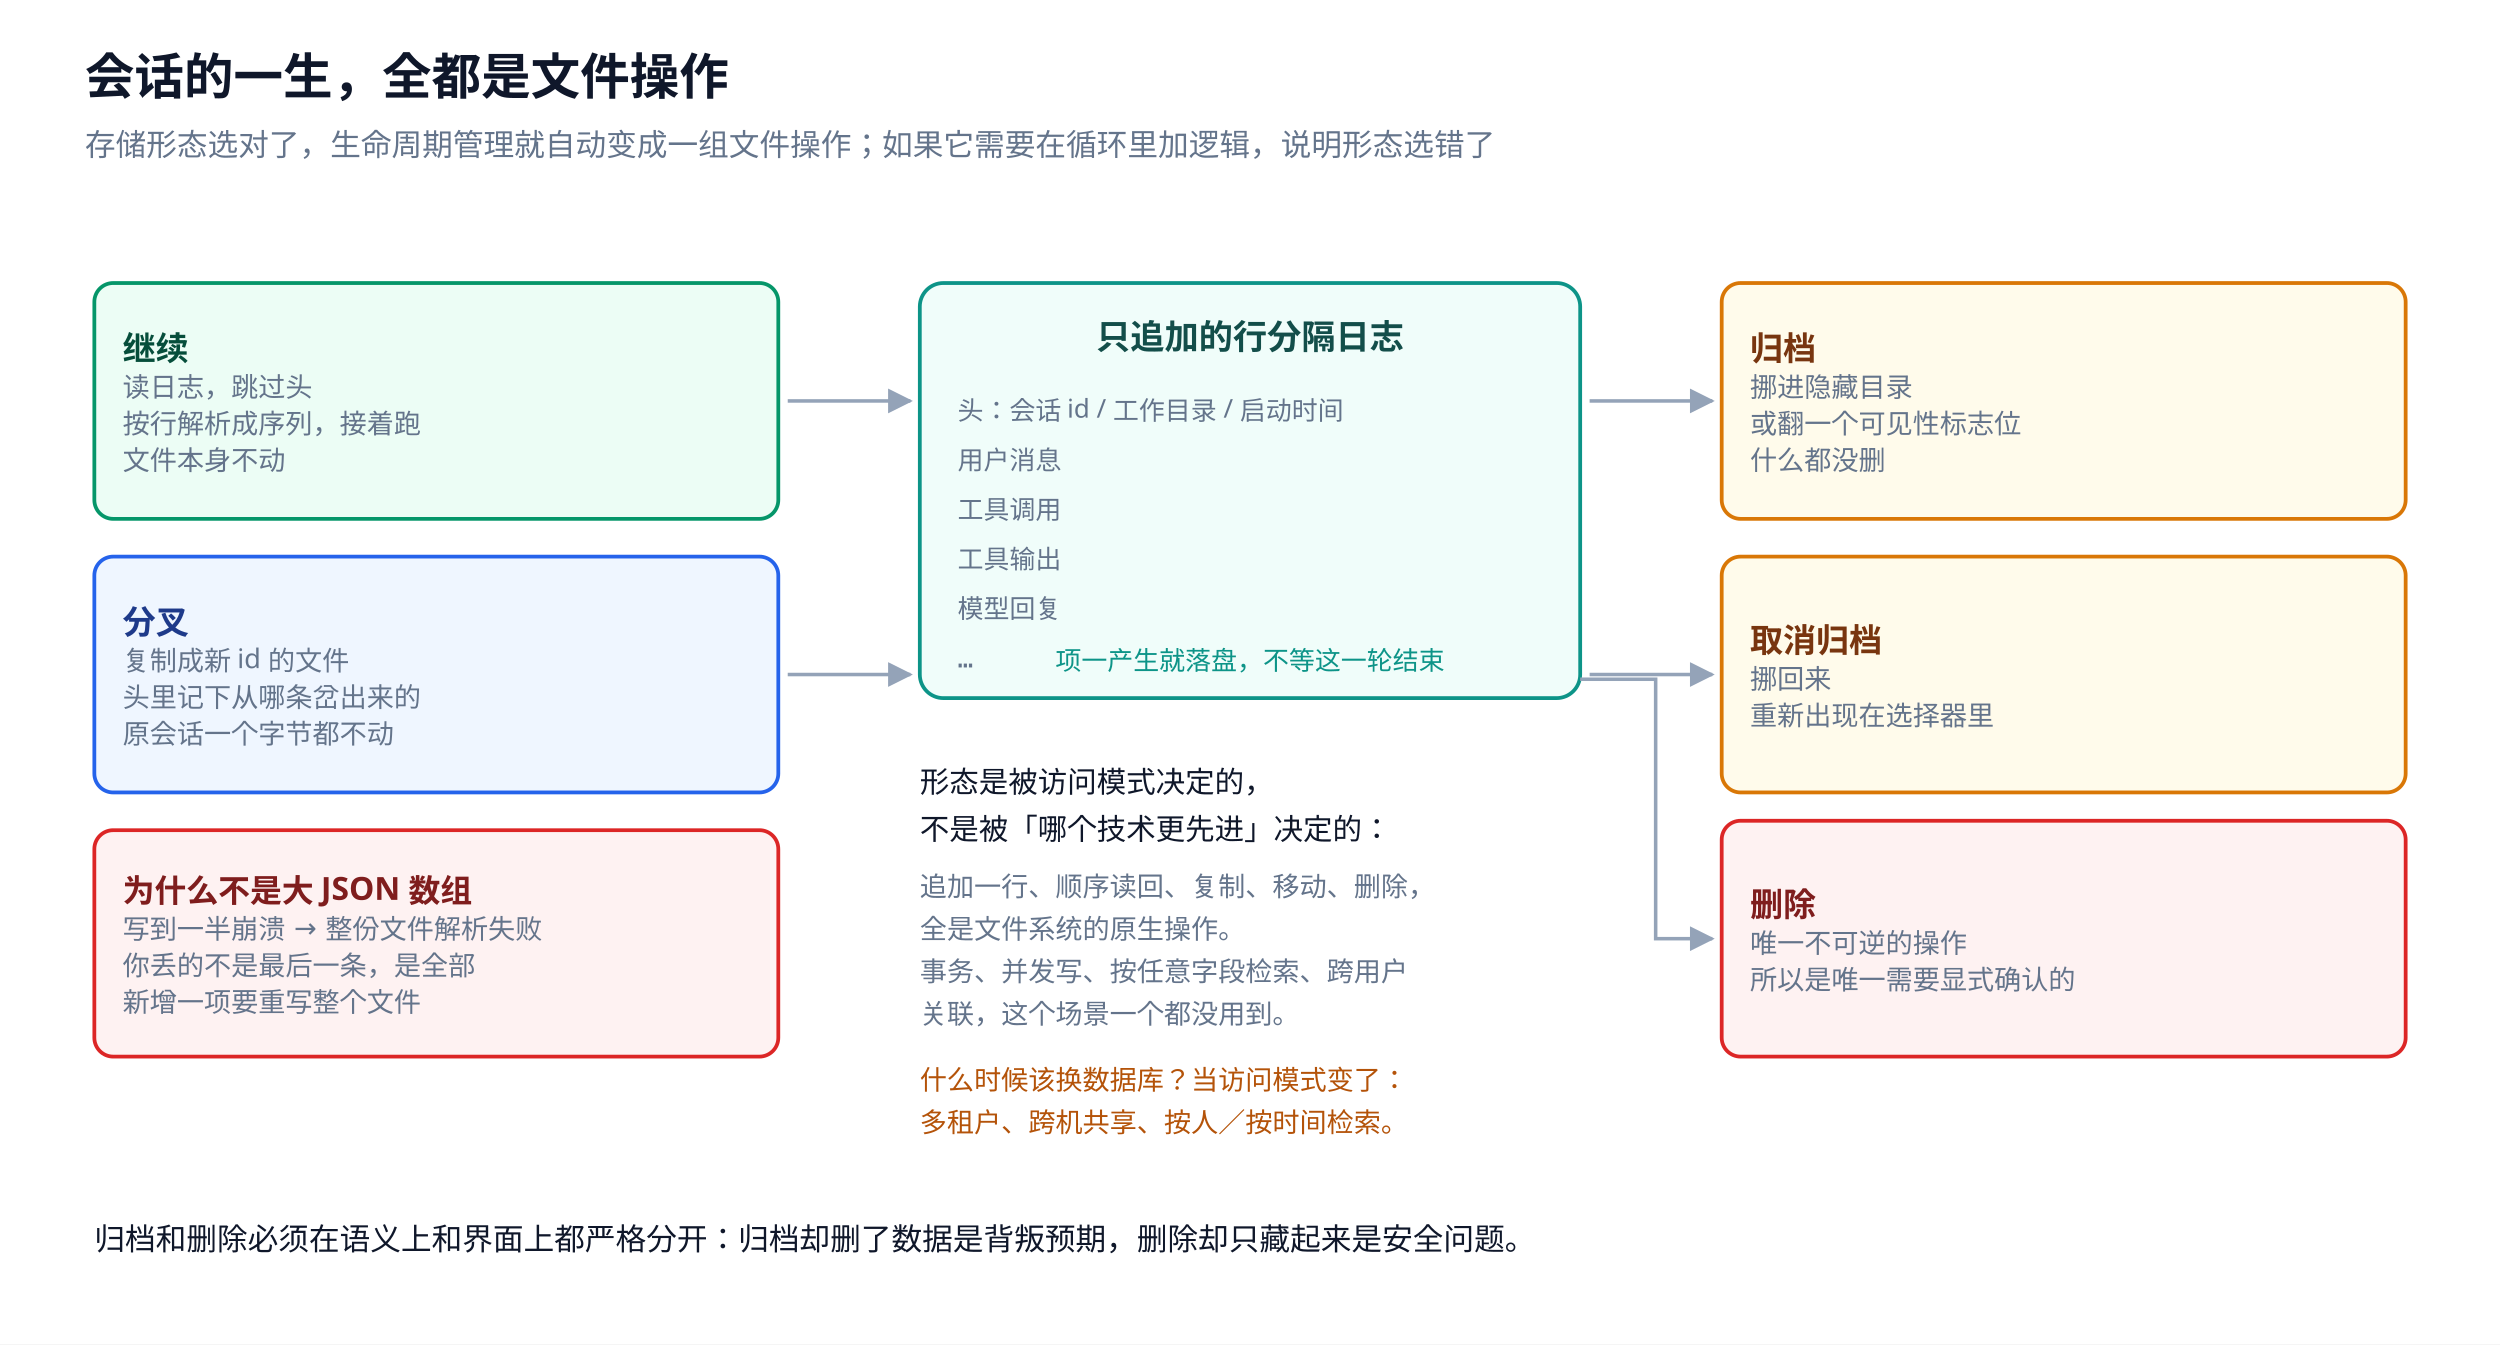
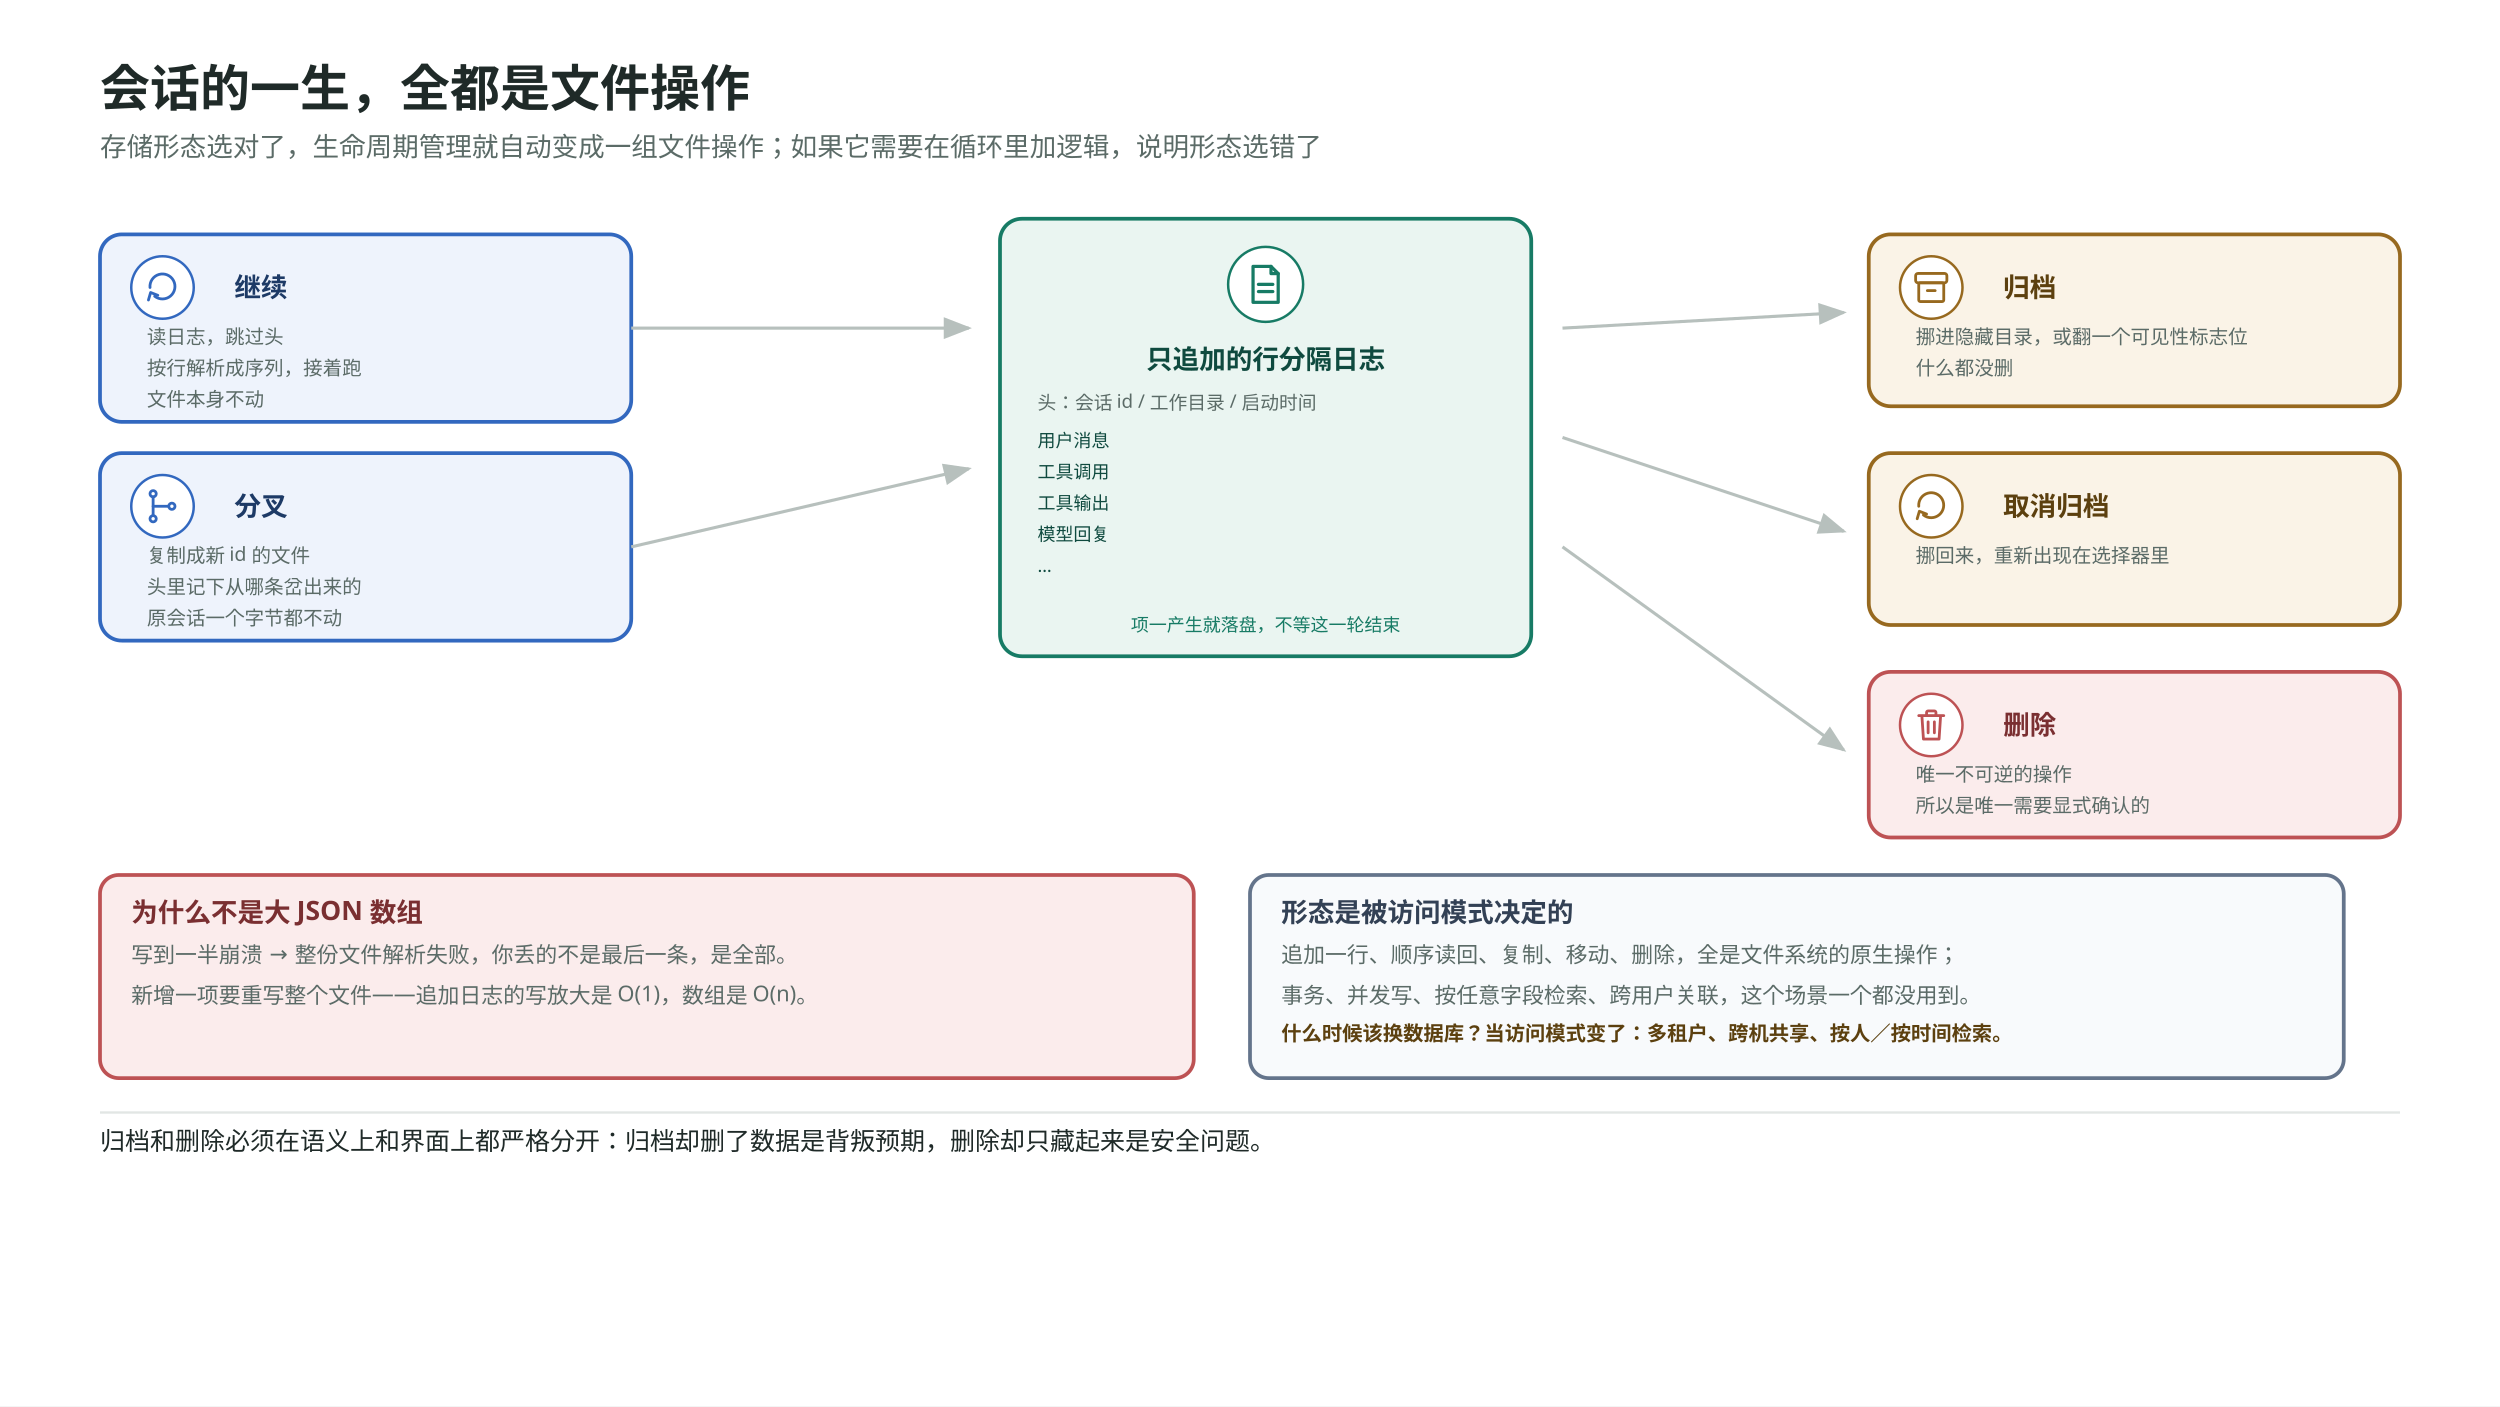
- <svg xmlns="http://www.w3.org/2000/svg" width="1060" height="570" viewBox="0 0 1060 570" font-family="'PingFang SC','Hiragino Sans GB','Heiti SC','Microsoft YaHei',sans-serif">
-   <rect width="1060" height="570" fill="#ffffff" />
+ <svg xmlns="http://www.w3.org/2000/svg" width="1600" height="900" viewBox="0 0 1600 900">
+   <style>text{font-family:'PingFang SC','Hiragino Sans GB','Heiti SC','Microsoft YaHei',sans-serif;letter-spacing:0}</style>
  <defs>
-     <marker id="a" viewBox="0 0 10 10" refX="9" refY="5" markerWidth="7" markerHeight="7" orient="auto">
-       <path d="M0,0 L10,5 L0,10 z" fill="#94a3b8" />
+     <marker id="arr" markerWidth="9" markerHeight="7" refX="8" refY="3.5" orient="auto">
+       <polygon points="0 0,9 3.5,0 7" fill="#b7c0bd" />
    </marker>
-     <marker id="ar" viewBox="0 0 10 10" refX="9" refY="5" markerWidth="7" markerHeight="7" orient="auto">
-       <path d="M0,0 L10,5 L0,10 z" fill="#dc2626" />
+     <marker id="arr-r" markerWidth="9" markerHeight="7" refX="8" refY="3.5" orient="auto">
+       <polygon points="0 0,9 3.5,0 7" fill="#bd5254" />
    </marker>
-     <marker id="ag" viewBox="0 0 10 10" refX="9" refY="5" markerWidth="7" markerHeight="7" orient="auto">
-       <path d="M0,0 L10,5 L0,10 z" fill="#059669" />
+     <marker id="arr-g" markerWidth="9" markerHeight="7" refX="8" refY="3.5" orient="auto">
+       <polygon points="0 0,9 3.5,0 7" fill="#177b65" />
+     </marker>
+     <marker id="arr-b" markerWidth="9" markerHeight="7" refX="8" refY="3.5" orient="auto">
+       <polygon points="0 0,9 3.5,0 7" fill="#3268bf" />
    </marker>
  </defs>
-   <text x="36" y="40" font-size="21" fill="#0f172a" text-anchor="start" font-weight="600">会话的一生，全都是文件操作</text>
-   <text x="36" y="66" font-size="13" fill="#64748b" text-anchor="start" font-weight="400">存储形态选对了，生命周期管理就自动变成一组文件操作；如果它需要在循环里加逻辑，说明形态选错了</text>
-   <rect x="390" y="120" width="280" height="176" rx="10" fill="#f0fdfa" stroke="#0d9488" stroke-width="1.6" />
-   <text x="530" y="148" font-size="14.5" fill="#134e4a" text-anchor="middle" font-weight="700">只追加的行分隔日志</text>
-   <text x="406" y="178" font-size="11" fill="#64748b" text-anchor="start" font-weight="400">头：会话 id / 工作目录 / 启动时间</text>
-   <text x="406" y="199" font-size="11" fill="#64748b" text-anchor="start" font-weight="400" font-family="'SF Mono','Menlo','Consolas',monospace">用户消息</text>
-   <text x="406" y="220" font-size="11" fill="#64748b" text-anchor="start" font-weight="400" font-family="'SF Mono','Menlo','Consolas',monospace">工具调用</text>
-   <text x="406" y="241" font-size="11" fill="#64748b" text-anchor="start" font-weight="400" font-family="'SF Mono','Menlo','Consolas',monospace">工具输出</text>
-   <text x="406" y="262" font-size="11" fill="#64748b" text-anchor="start" font-weight="400" font-family="'SF Mono','Menlo','Consolas',monospace">模型回复</text>
-   <text x="406" y="283" font-size="11" fill="#64748b" text-anchor="start" font-weight="400" font-family="'SF Mono','Menlo','Consolas',monospace">…</text>
-   <text x="530" y="284" font-size="11" fill="#0d9488" text-anchor="middle" font-weight="400">项一产生就落盘，不等这一轮结束</text>
-   <rect x="40" y="120" width="290" height="100" rx="8" fill="#ecfdf5" stroke="#059669" stroke-width="1.6" />
-   <text x="52" y="152.75" font-size="14" fill="#064e3b" text-anchor="start" font-weight="600">继续</text>
-   <text x="52" y="168.25" font-size="11.5" fill="#64748b" text-anchor="start" font-weight="400">读日志，跳过头</text>
-   <text x="52" y="183.75" font-size="11.5" fill="#64748b" text-anchor="start" font-weight="400">按行解析成序列，接着跑</text>
-   <text x="52" y="199.25" font-size="11.5" fill="#64748b" text-anchor="start" font-weight="400">文件本身不动</text>
-   <path d="M334,170 L386,170" fill="none" stroke="#94a3b8" stroke-width="1.5" marker-end="url(#a)" />
-   <rect x="40" y="236" width="290" height="100" rx="8" fill="#eff6ff" stroke="#2563eb" stroke-width="1.6" />
-   <text x="52" y="268.75" font-size="14" fill="#1e3a8a" text-anchor="start" font-weight="600">分叉</text>
-   <text x="52" y="284.25" font-size="11.5" fill="#64748b" text-anchor="start" font-weight="400">复制成新 id 的文件</text>
-   <text x="52" y="299.75" font-size="11.5" fill="#64748b" text-anchor="start" font-weight="400">头里记下从哪条岔出来的</text>
-   <text x="52" y="315.25" font-size="11.5" fill="#64748b" text-anchor="start" font-weight="400">原会话一个字节都不动</text>
-   <path d="M334,286 L386,286" fill="none" stroke="#94a3b8" stroke-width="1.5" marker-end="url(#a)" />
-   <rect x="730" y="120" width="290" height="100" rx="8" fill="#fffbeb" stroke="#d97706" stroke-width="1.6" />
-   <text x="742" y="152.75" font-size="14" fill="#78350f" text-anchor="start" font-weight="600">归档</text>
-   <text x="742" y="168.25" font-size="11.5" fill="#64748b" text-anchor="start" font-weight="400">挪进隐藏目录</text>
-   <text x="742" y="183.75" font-size="11.5" fill="#64748b" text-anchor="start" font-weight="400">或翻一个可见性标志位</text>
-   <text x="742" y="199.25" font-size="11.5" fill="#64748b" text-anchor="start" font-weight="400">什么都没删</text>
-   <path d="M674,170 L726,170" fill="none" stroke="#94a3b8" stroke-width="1.5" marker-end="url(#a)" />
-   <rect x="730" y="236" width="290" height="100" rx="8" fill="#fffbeb" stroke="#d97706" stroke-width="1.6" />
-   <text x="742" y="276.5" font-size="14" fill="#78350f" text-anchor="start" font-weight="600">取消归档</text>
-   <text x="742" y="292.0" font-size="11.5" fill="#64748b" text-anchor="start" font-weight="400">挪回来</text>
-   <text x="742" y="307.5" font-size="11.5" fill="#64748b" text-anchor="start" font-weight="400">重新出现在选择器里</text>
-   <path d="M674,286 L726,286" fill="none" stroke="#94a3b8" stroke-width="1.5" marker-end="url(#a)" />
-   <rect x="730" y="348" width="290" height="100" rx="8" fill="#fef2f2" stroke="#dc2626" stroke-width="1.6" />
-   <text x="742" y="388.5" font-size="14" fill="#7f1d1d" text-anchor="start" font-weight="600">删除</text>
-   <text x="742" y="404.0" font-size="11.5" fill="#64748b" text-anchor="start" font-weight="400">唯一不可逆的操作</text>
-   <text x="742" y="419.5" font-size="11.5" fill="#64748b" text-anchor="start" font-weight="400">所以是唯一需要显式确认的</text>
-   <polyline points="670,288 702,288 702,398 726,398" fill="none" stroke="#94a3b8" stroke-width="1.5" marker-end="url(#a)" />
-   <rect x="40" y="352" width="290" height="96" rx="8" fill="#fef2f2" stroke="#dc2626" stroke-width="1.6" />
-   <text x="52" y="382.5" font-size="13.5" fill="#7f1d1d" text-anchor="start" font-weight="600">为什么不是大 JSON 数组</text>
-   <text x="52" y="398.0" font-size="11.5" fill="#64748b" text-anchor="start" font-weight="400">写到一半崩溃 → 整份文件解析失败</text>
-   <text x="52" y="413.5" font-size="11.5" fill="#64748b" text-anchor="start" font-weight="400">你丢的不是最后一条，是全部</text>
-   <text x="52" y="429.0" font-size="11.5" fill="#64748b" text-anchor="start" font-weight="400">新增一项要重写整个文件</text>
-   <text x="390" y="336" font-size="12.5" fill="#0f172a" text-anchor="start" font-weight="400">形态是被访问模式决定的，</text>
-   <text x="390" y="356" font-size="12.5" fill="#0f172a" text-anchor="start" font-weight="400">不是被「哪个技术更先进」决定的：</text>
-   <text x="390" y="380" font-size="11.5" fill="#64748b" text-anchor="start" font-weight="400">追加一行、顺序读回、复制、移动、删除，</text>
-   <text x="390" y="398" font-size="11.5" fill="#64748b" text-anchor="start" font-weight="400">全是文件系统的原生操作。</text>
-   <text x="390" y="416" font-size="11.5" fill="#64748b" text-anchor="start" font-weight="400">事务、并发写、按任意字段检索、跨用户</text>
-   <text x="390" y="434" font-size="11.5" fill="#64748b" text-anchor="start" font-weight="400">关联，这个场景一个都没用到。</text>
-   <text x="390" y="462" font-size="11.5" fill="#b45309" text-anchor="start" font-weight="400">什么时候该换数据库？当访问模式变了：</text>
-   <text x="390" y="480" font-size="11.5" fill="#b45309" text-anchor="start" font-weight="400">多租户、跨机共享、按人／按时间检索。</text>
-   <text x="40" y="530" font-size="13" fill="#0f172a" text-anchor="start" font-weight="400">归档和删除必须在语义上和界面上都严格分开：归档却删了数据是背叛预期，删除却只藏起来是安全问题。</text>
+   <rect width="1600" height="900" fill="#ffffff" />
+   <text x="64" y="68" font-size="32" fill="#1f2a28" text-anchor="start" font-weight="650">会话的一生，全都是文件操作</text>
+   <text x="64" y="100" font-size="17" fill="#5b6b67" text-anchor="start" font-weight="400">存储形态选对了，生命周期管理就自动变成一组文件操作；如果它需要在循环里加逻辑，说明形态选错了</text>
+   <rect x="640" y="140" width="340" height="280" rx="14" fill="#eaf5f1" stroke="#177b65" stroke-width="2.4" />
+   <circle cx="810.0" cy="182" r="24" fill="#ffffff" stroke="#177b65" stroke-width="1.6" />
+   <g transform="translate(796.2,168.2) scale(1.15)" fill="none" stroke="#177b65" stroke-width="1.8" stroke-linecap="round" stroke-linejoin="round">
+     <path d="M5,2 H15 L19,6 V22 H5 Z" />
+     <path d="M15,2 V6 H19" />
+     <line x1="8" y1="12" x2="16" y2="12" />
+     <line x1="8" y1="16" x2="16" y2="16" />
+   </g>
+   <text x="810.0" y="236" font-size="17" fill="#0f4a3f" text-anchor="middle" font-weight="700">只追加的行分隔日志</text>
+   <text x="664" y="262" font-size="12" fill="#5b6b67" text-anchor="start" font-weight="400">头：会话 id / 工作目录 / 启动时间</text>
+   <text x="664" y="286" font-size="11.5" fill="#0f4a3f" text-anchor="start" font-weight="400" font-family="'SF Mono','Menlo',monospace">用户消息</text>
+   <text x="664" y="306" font-size="11.5" fill="#0f4a3f" text-anchor="start" font-weight="400" font-family="'SF Mono','Menlo',monospace">工具调用</text>
+   <text x="664" y="326" font-size="11.5" fill="#0f4a3f" text-anchor="start" font-weight="400" font-family="'SF Mono','Menlo',monospace">工具输出</text>
+   <text x="664" y="346" font-size="11.5" fill="#0f4a3f" text-anchor="start" font-weight="400" font-family="'SF Mono','Menlo',monospace">模型回复</text>
+   <text x="664" y="366" font-size="11.5" fill="#0f4a3f" text-anchor="start" font-weight="400" font-family="'SF Mono','Menlo',monospace">…</text>
+   <text x="810.0" y="404" font-size="11.5" fill="#177b65" text-anchor="middle" font-weight="400">项一产生就落盘，不等这一轮结束</text>
+   <rect x="64" y="150" width="340" height="120" rx="14" fill="#eef3fc" stroke="#3268bf" stroke-width="2.4" />
+   <circle cx="104" cy="184" r="20" fill="#ffffff" stroke="#3268bf" stroke-width="1.6" />
+   <g transform="translate(92.0,172.0) scale(1.0)" fill="none" stroke="#3268bf" stroke-width="1.8" stroke-linecap="round" stroke-linejoin="round">
+     <path d="M4,12 A8,8 0 1 1 7,17.6" />
+     <path d="M3,20 L4.4,15.2 L9,17" />
+   </g>
+   <text x="150" y="190" font-size="17" fill="#1d3a66" text-anchor="start" font-weight="650">继续</text>
+   <text x="94" y="220" font-size="12.5" fill="#5b6b67" text-anchor="start" font-weight="400">读日志，跳过头</text>
+   <text x="94" y="240" font-size="12.5" fill="#5b6b67" text-anchor="start" font-weight="400">按行解析成序列，接着跑</text>
+   <text x="94" y="260" font-size="12.5" fill="#5b6b67" text-anchor="start" font-weight="400">文件本身不动</text>
+   <line x1="404" y1="210" x2="620" y2="210" stroke="#b7c0bd" stroke-width="2" marker-end="url(#arr)" />
+   <rect x="64" y="290" width="340" height="120" rx="14" fill="#eef3fc" stroke="#3268bf" stroke-width="2.4" />
+   <circle cx="104" cy="324" r="20" fill="#ffffff" stroke="#3268bf" stroke-width="1.6" />
+   <g transform="translate(92.0,312.0) scale(1.0)" fill="none" stroke="#3268bf" stroke-width="1.8" stroke-linecap="round" stroke-linejoin="round">
+     <circle cx="6" cy="4" r="2" />
+     <circle cx="6" cy="20" r="2" />
+     <circle cx="18" cy="12" r="2" />
+     <path d="M6,6 V18" />
+     <path d="M6,12 H16" />
+   </g>
+   <text x="150" y="330" font-size="17" fill="#1d3a66" text-anchor="start" font-weight="650">分叉</text>
+   <text x="94" y="360" font-size="12.5" fill="#5b6b67" text-anchor="start" font-weight="400">复制成新 id 的文件</text>
+   <text x="94" y="380" font-size="12.5" fill="#5b6b67" text-anchor="start" font-weight="400">头里记下从哪条岔出来的</text>
+   <text x="94" y="400" font-size="12.5" fill="#5b6b67" text-anchor="start" font-weight="400">原会话一个字节都不动</text>
+   <line x1="404" y1="350" x2="620" y2="300" stroke="#b7c0bd" stroke-width="2" marker-end="url(#arr)" />
+   <rect x="1196" y="150" width="340" height="110" rx="14" fill="#faf3e7" stroke="#97691f" stroke-width="2.4" />
+   <circle cx="1236" cy="184" r="20" fill="#ffffff" stroke="#97691f" stroke-width="1.6" />
+   <g transform="translate(1224.0,172.0) scale(1.0)" fill="none" stroke="#97691f" stroke-width="1.8" stroke-linecap="round" stroke-linejoin="round">
+     <rect x="2" y="3" width="20" height="6" rx="1.5" />
+     <rect x="4" y="9" width="16" height="12" rx="1" />
+     <line x1="9.5" y1="14" x2="14.5" y2="14" />
+   </g>
+   <text x="1282" y="190" font-size="17" fill="#5c400f" text-anchor="start" font-weight="650">归档</text>
+   <text x="1226" y="220" font-size="12.5" fill="#5b6b67" text-anchor="start" font-weight="400">挪进隐藏目录，或翻一个可见性标志位</text>
+   <text x="1226" y="240" font-size="12.5" fill="#5b6b67" text-anchor="start" font-weight="400">什么都没删</text>
+   <line x1="1000" y1="210" x2="1180" y2="200" stroke="#b7c0bd" stroke-width="2" marker-end="url(#arr)" />
+   <rect x="1196" y="290" width="340" height="110" rx="14" fill="#faf3e7" stroke="#97691f" stroke-width="2.4" />
+   <circle cx="1236" cy="324" r="20" fill="#ffffff" stroke="#97691f" stroke-width="1.6" />
+   <g transform="translate(1224.0,312.0) scale(1.0)" fill="none" stroke="#97691f" stroke-width="1.8" stroke-linecap="round" stroke-linejoin="round">
+     <path d="M4,12 A8,8 0 1 1 7,17.6" />
+     <path d="M3,20 L4.4,15.2 L9,17" />
+   </g>
+   <text x="1282" y="330" font-size="17" fill="#5c400f" text-anchor="start" font-weight="650">取消归档</text>
+   <text x="1226" y="360" font-size="12.5" fill="#5b6b67" text-anchor="start" font-weight="400">挪回来，重新出现在选择器里</text>
+   <line x1="1000" y1="280" x2="1180" y2="340" stroke="#b7c0bd" stroke-width="2" marker-end="url(#arr)" />
+   <rect x="1196" y="430" width="340" height="106" rx="14" fill="#fbecec" stroke="#bd5254" stroke-width="2.4" />
+   <circle cx="1236" cy="464" r="20" fill="#ffffff" stroke="#bd5254" stroke-width="1.6" />
+   <g transform="translate(1224.0,452.0) scale(1.0)" fill="none" stroke="#bd5254" stroke-width="1.8" stroke-linecap="round" stroke-linejoin="round">
+     <path d="M4,6 H20 M9,6 V4 a1,1 0 0 1 1,-1 h4 a1,1 0 0 1 1,1 v2 M6,6 L7,21 H17 L18,6" />
+     <line x1="10" y1="10" x2="10" y2="17" />
+     <line x1="14" y1="10" x2="14" y2="17" />
+   </g>
+   <text x="1282" y="470" font-size="17" fill="#7a2f31" text-anchor="start" font-weight="650">删除</text>
+   <text x="1226" y="500" font-size="12.5" fill="#5b6b67" text-anchor="start" font-weight="400">唯一不可逆的操作</text>
+   <text x="1226" y="520" font-size="12.5" fill="#5b6b67" text-anchor="start" font-weight="400">所以是唯一需要显式确认的</text>
+   <line x1="1000" y1="350" x2="1180" y2="480" stroke="#b7c0bd" stroke-width="2" marker-end="url(#arr)" />
+   <rect x="64" y="560" width="700" height="130" rx="12" fill="#fbecec" stroke="#bd5254" stroke-width="2.4" />
+   <text x="84" y="590" font-size="17" fill="#7a2f31" text-anchor="start" font-weight="650">为什么不是大 JSON 数组</text>
+   <text x="84" y="616" font-size="14" fill="#5b6b67" text-anchor="start" font-weight="400">写到一半崩溃 → 整份文件解析失败，你丢的不是最后一条，是全部。</text>
+   <text x="84" y="642" font-size="14" fill="#5b6b67" text-anchor="start" font-weight="400">新增一项要重写整个文件——追加日志的写放大是 O(1)，数组是 O(n)。</text>
+   <rect x="800" y="560" width="700" height="130" rx="12" fill="#f8fafc" stroke="#64748b" stroke-width="2.4" />
+   <text x="820" y="590" font-size="17" fill="#334155" text-anchor="start" font-weight="650">形态是被访问模式决定的</text>
+   <text x="820" y="616" font-size="14" fill="#5b6b67" text-anchor="start" font-weight="400">追加一行、顺序读回、复制、移动、删除，全是文件系统的原生操作；</text>
+   <text x="820" y="642" font-size="14" fill="#5b6b67" text-anchor="start" font-weight="400">事务、并发写、按任意字段检索、跨用户关联，这个场景一个都没用到。</text>
+   <text x="820" y="666" font-size="13" fill="#5c400f" text-anchor="start" font-weight="600">什么时候该换数据库？当访问模式变了：多租户、跨机共享、按人／按时间检索。</text>
+   <line x1="64" y1="712" x2="1536" y2="712" stroke="#e2e6e4" stroke-width="1.5" />
+   <text x="64" y="736" font-size="16" fill="#1f2a28" text-anchor="start" font-weight="400">归档和删除必须在语义上和界面上都严格分开：归档却删了数据是背叛预期，删除却只藏起来是安全问题。</text>
</svg>
